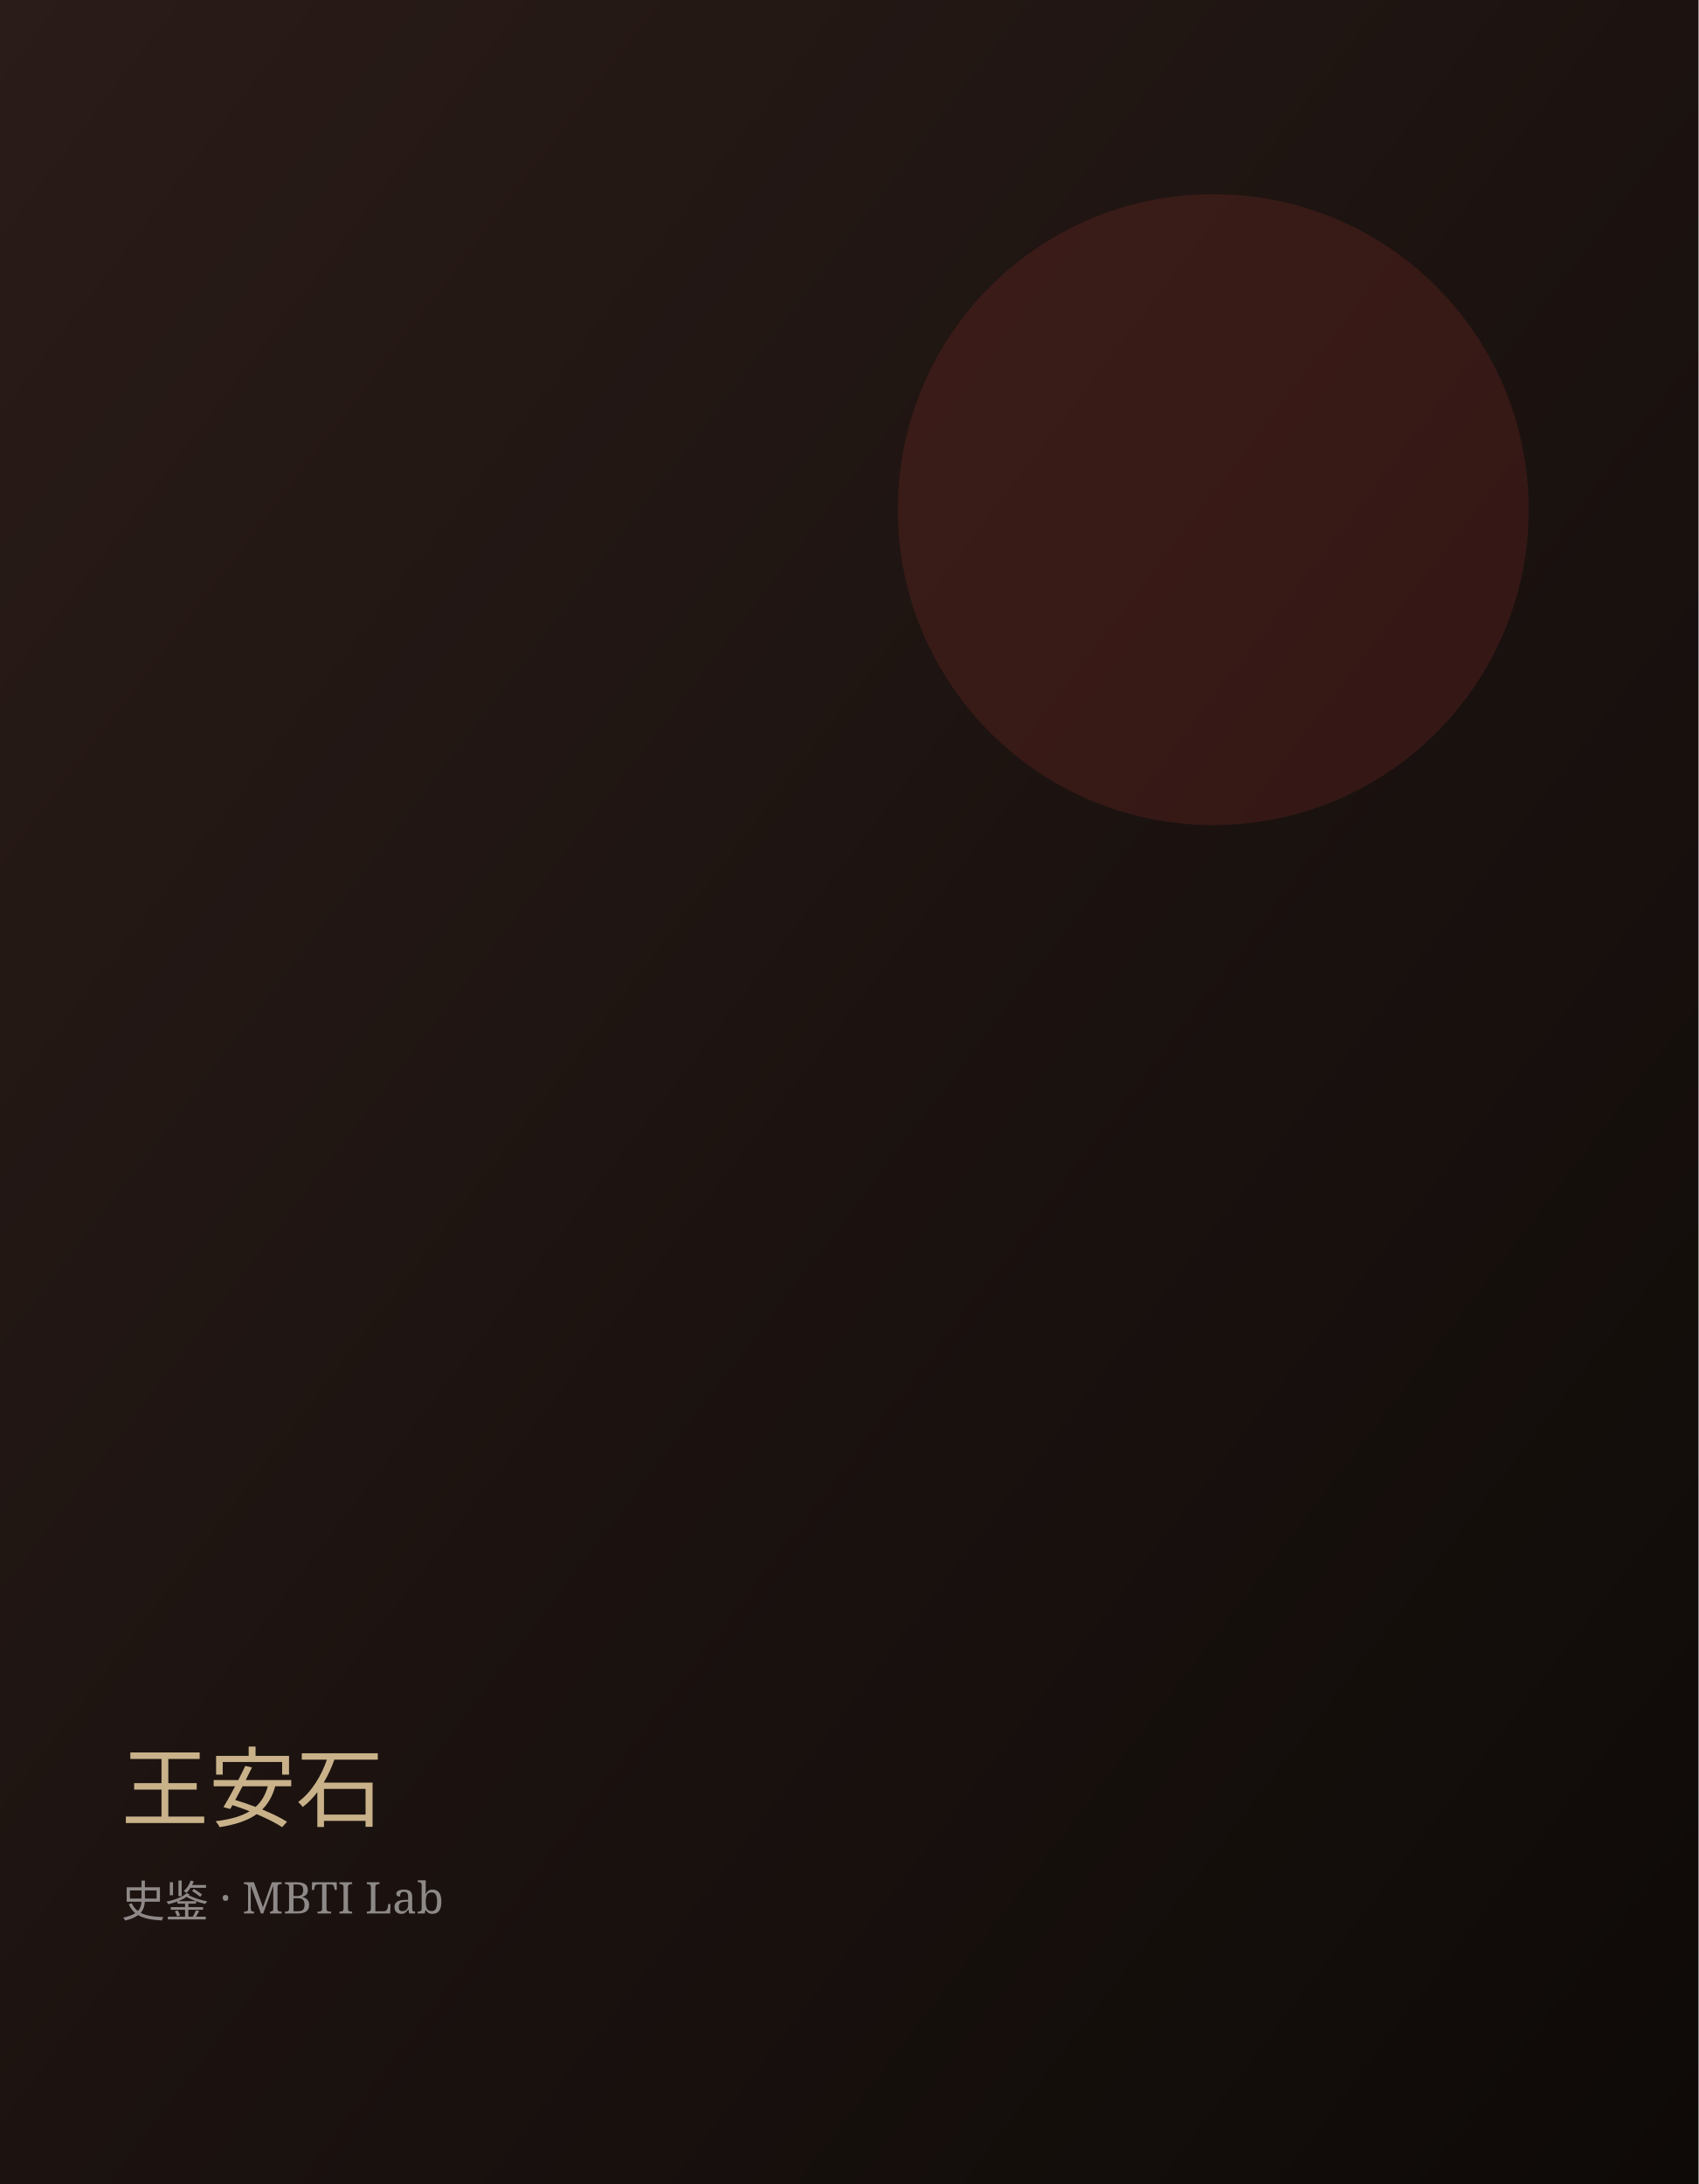
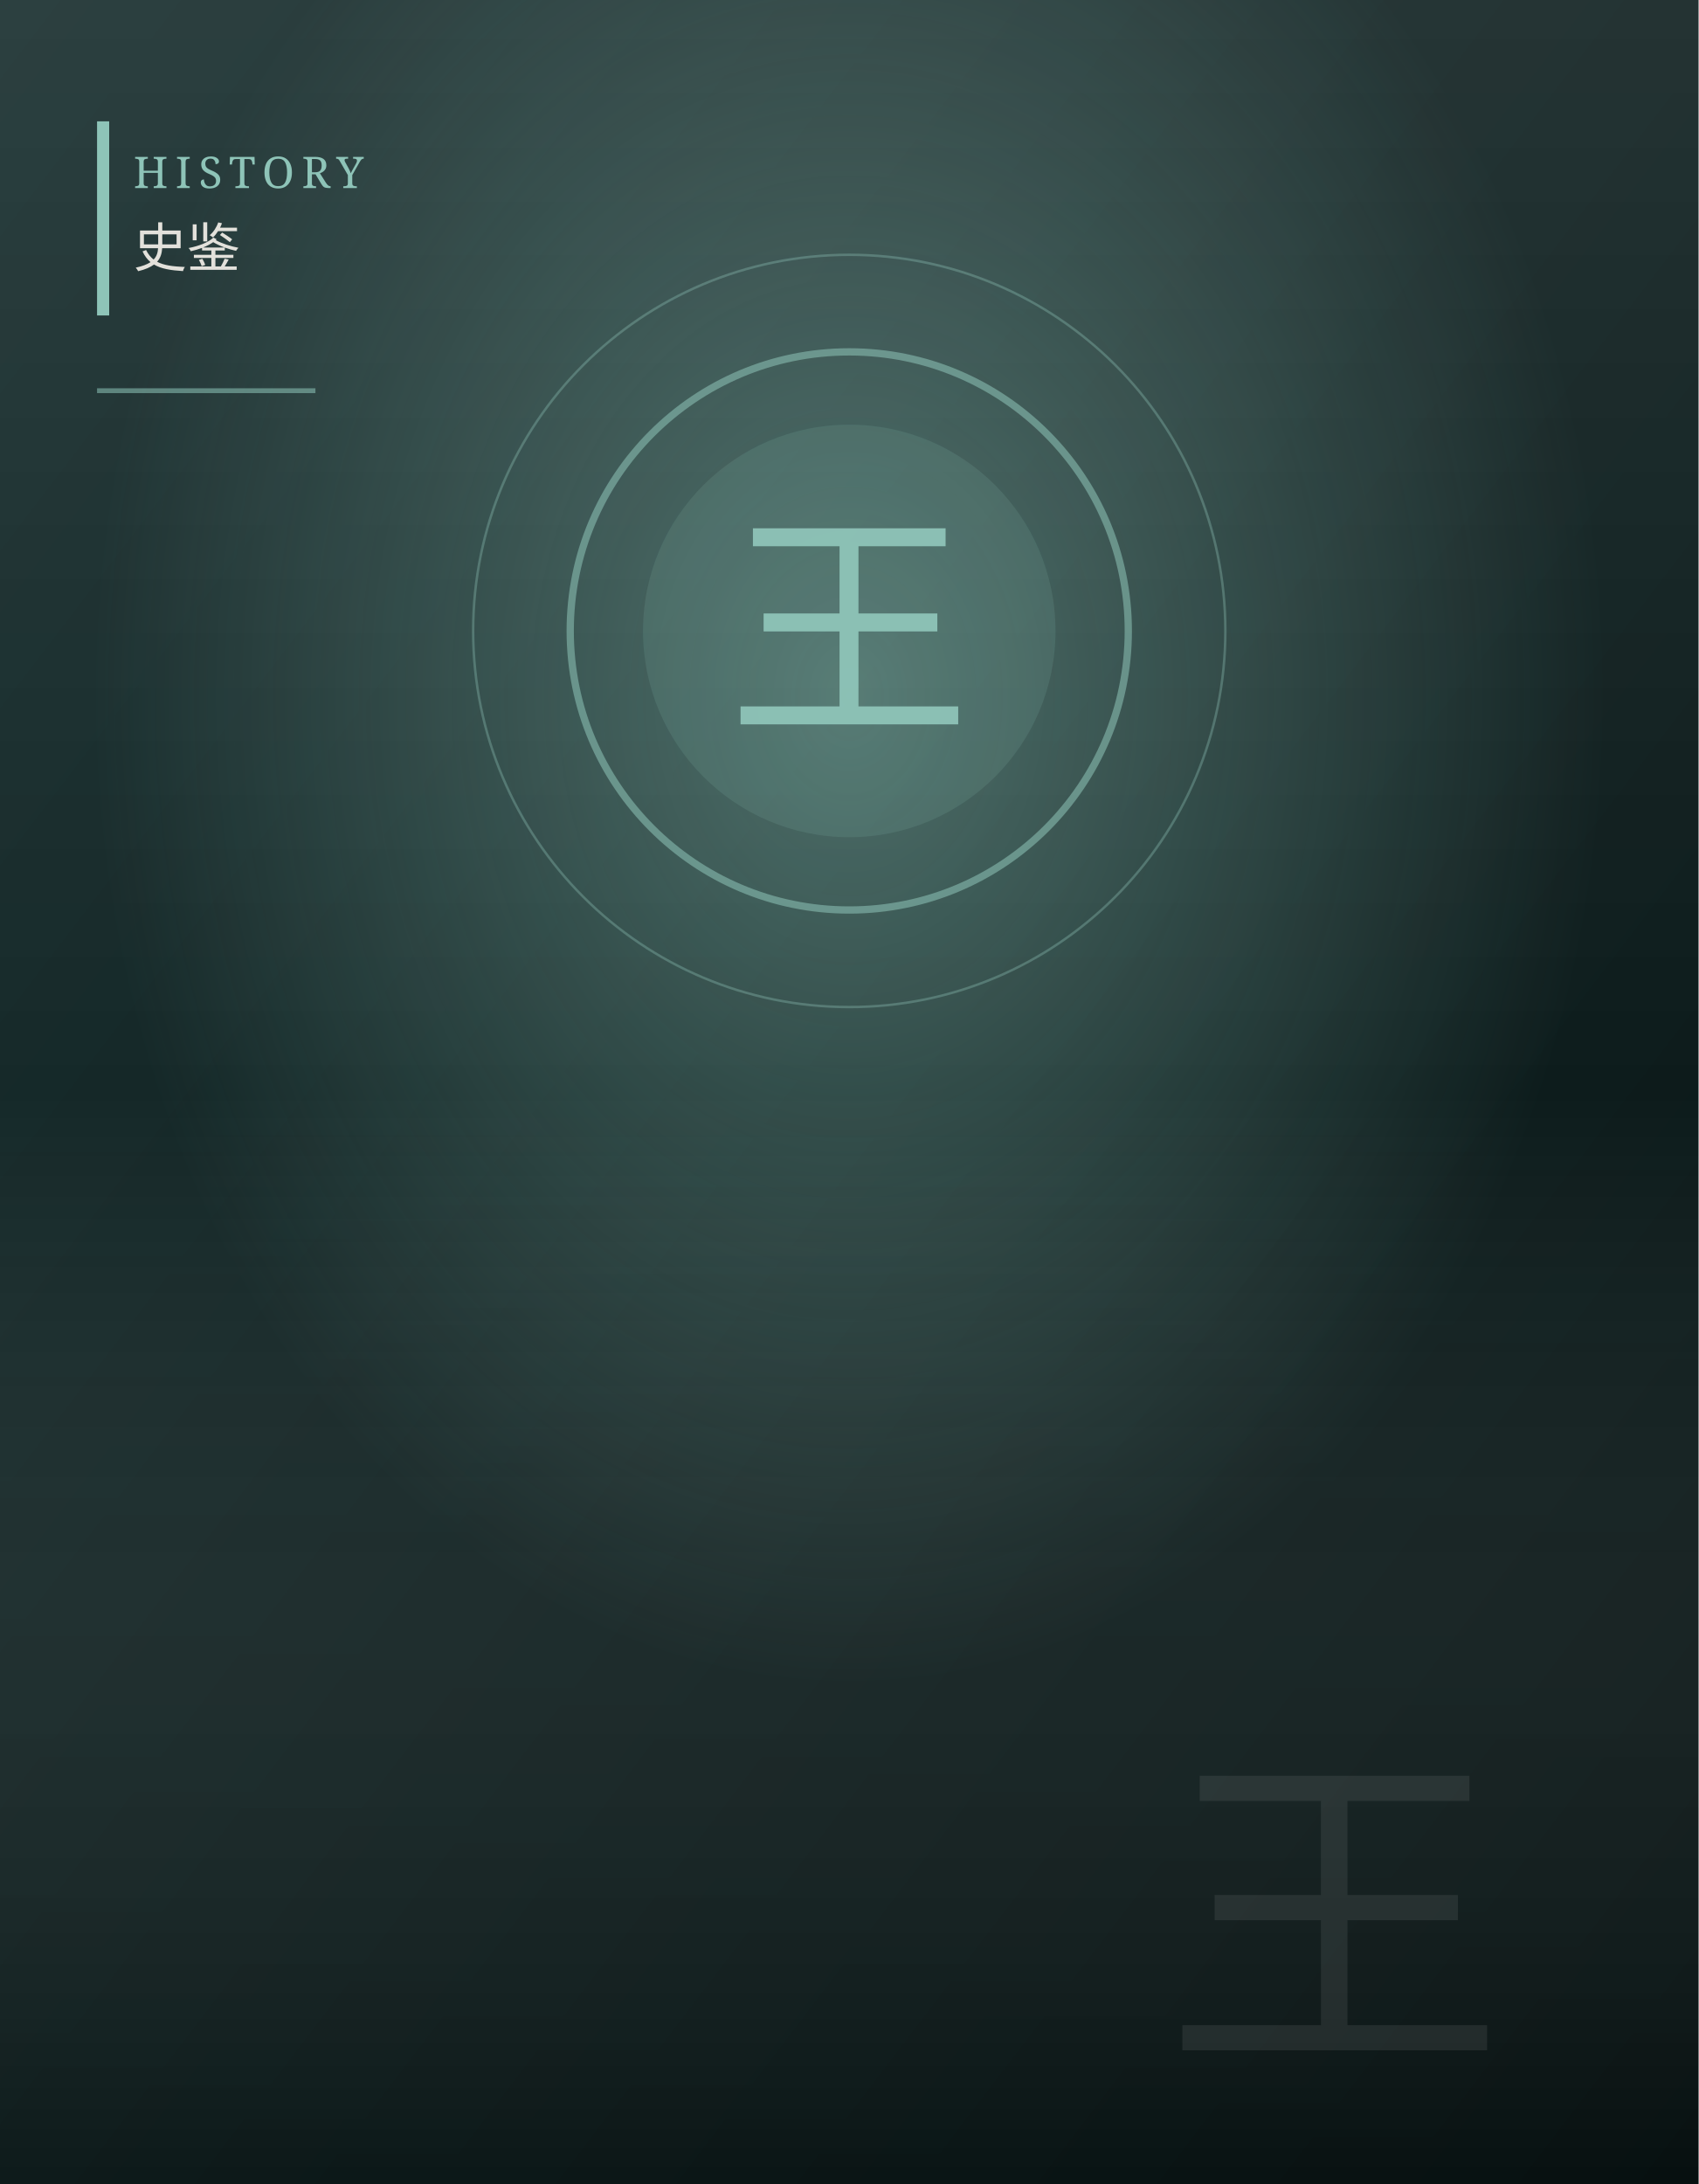
<svg xmlns="http://www.w3.org/2000/svg" width="1400" height="1800" viewBox="0 0 1400 1800">
  <defs>
    <linearGradient id="g" x1="0" y1="0" x2="1" y2="1">
-       <stop offset="0%" stop-color="#2a1c18" />
-       <stop offset="100%" stop-color="#0e0a08" />
+       <stop offset="0%" stop-color="#1a3030" />
+       <stop offset="100%" stop-color="#081414" />
+     </linearGradient>
+     <radialGradient id="r" cx="50%" cy="32%" r="45%">
+       <stop offset="0%" stop-color="#8ec4b8" stop-opacity="0.45" />
+       <stop offset="100%" stop-color="#8ec4b8" stop-opacity="0" />
+     </radialGradient>
+     <linearGradient id="sheen" x1="0" y1="0" x2="0" y2="1">
+       <stop offset="0%" stop-color="#ffffff" stop-opacity="0.08" />
+       <stop offset="50%" stop-color="#ffffff" stop-opacity="0" />
+       <stop offset="100%" stop-color="#000000" stop-opacity="0.25" />
    </linearGradient>
  </defs>
  <rect width="1400" height="1800" fill="url(#g)" />
-   <circle cx="1000" cy="420" r="260" fill="#8b2e2a" fill-opacity="0.25" />
-   <text x="100" y="1500" fill="#c9b28a" font-family="Georgia, serif" font-size="72">王安石</text>
-   <text x="100" y="1580" fill="#ffffff" fill-opacity="0.5" font-family="Georgia, serif" font-size="36">史鉴 · MBTI Lab</text>
+   <rect width="1400" height="1800" fill="url(#r)" />
+   <rect width="1400" height="1800" fill="url(#sheen)" />
+   <circle cx="700" cy="520" r="310" fill="none" stroke="#8ec4b8" stroke-width="2" opacity="0.35" />
+   <circle cx="700" cy="520" r="230" fill="none" stroke="#8ec4b8" stroke-width="6" opacity="0.55" />
+   <circle cx="700" cy="520" r="170" fill="#8ec4b8" fill-opacity="0.14" />
+   <text x="700" y="590" text-anchor="middle" fill="#8ec4b8" fill-opacity="0.95" font-family="Georgia, 'Times New Roman', serif" font-size="200">王</text>
+   <rect x="80" y="100" width="10" height="160" fill="#8ec4b8" />
+   <text x="110" y="155" fill="#8ec4b8" font-family="Georgia, serif" font-size="36" letter-spacing="6">HISTORY</text>
+   <text x="110" y="220" fill="#f7f3ec" fill-opacity="0.9" font-family="'Microsoft YaHei', 'PingFang SC', 'Noto Sans SC', sans-serif" font-size="44">史鉴</text>
+   <rect x="80" y="320" width="180" height="4" fill="#8ec4b8" opacity="0.55" />
+   <text x="1100" y="1680" fill="#ffffff" fill-opacity="0.08" font-family="Georgia, serif" font-size="280" text-anchor="middle">王</text>
</svg>
